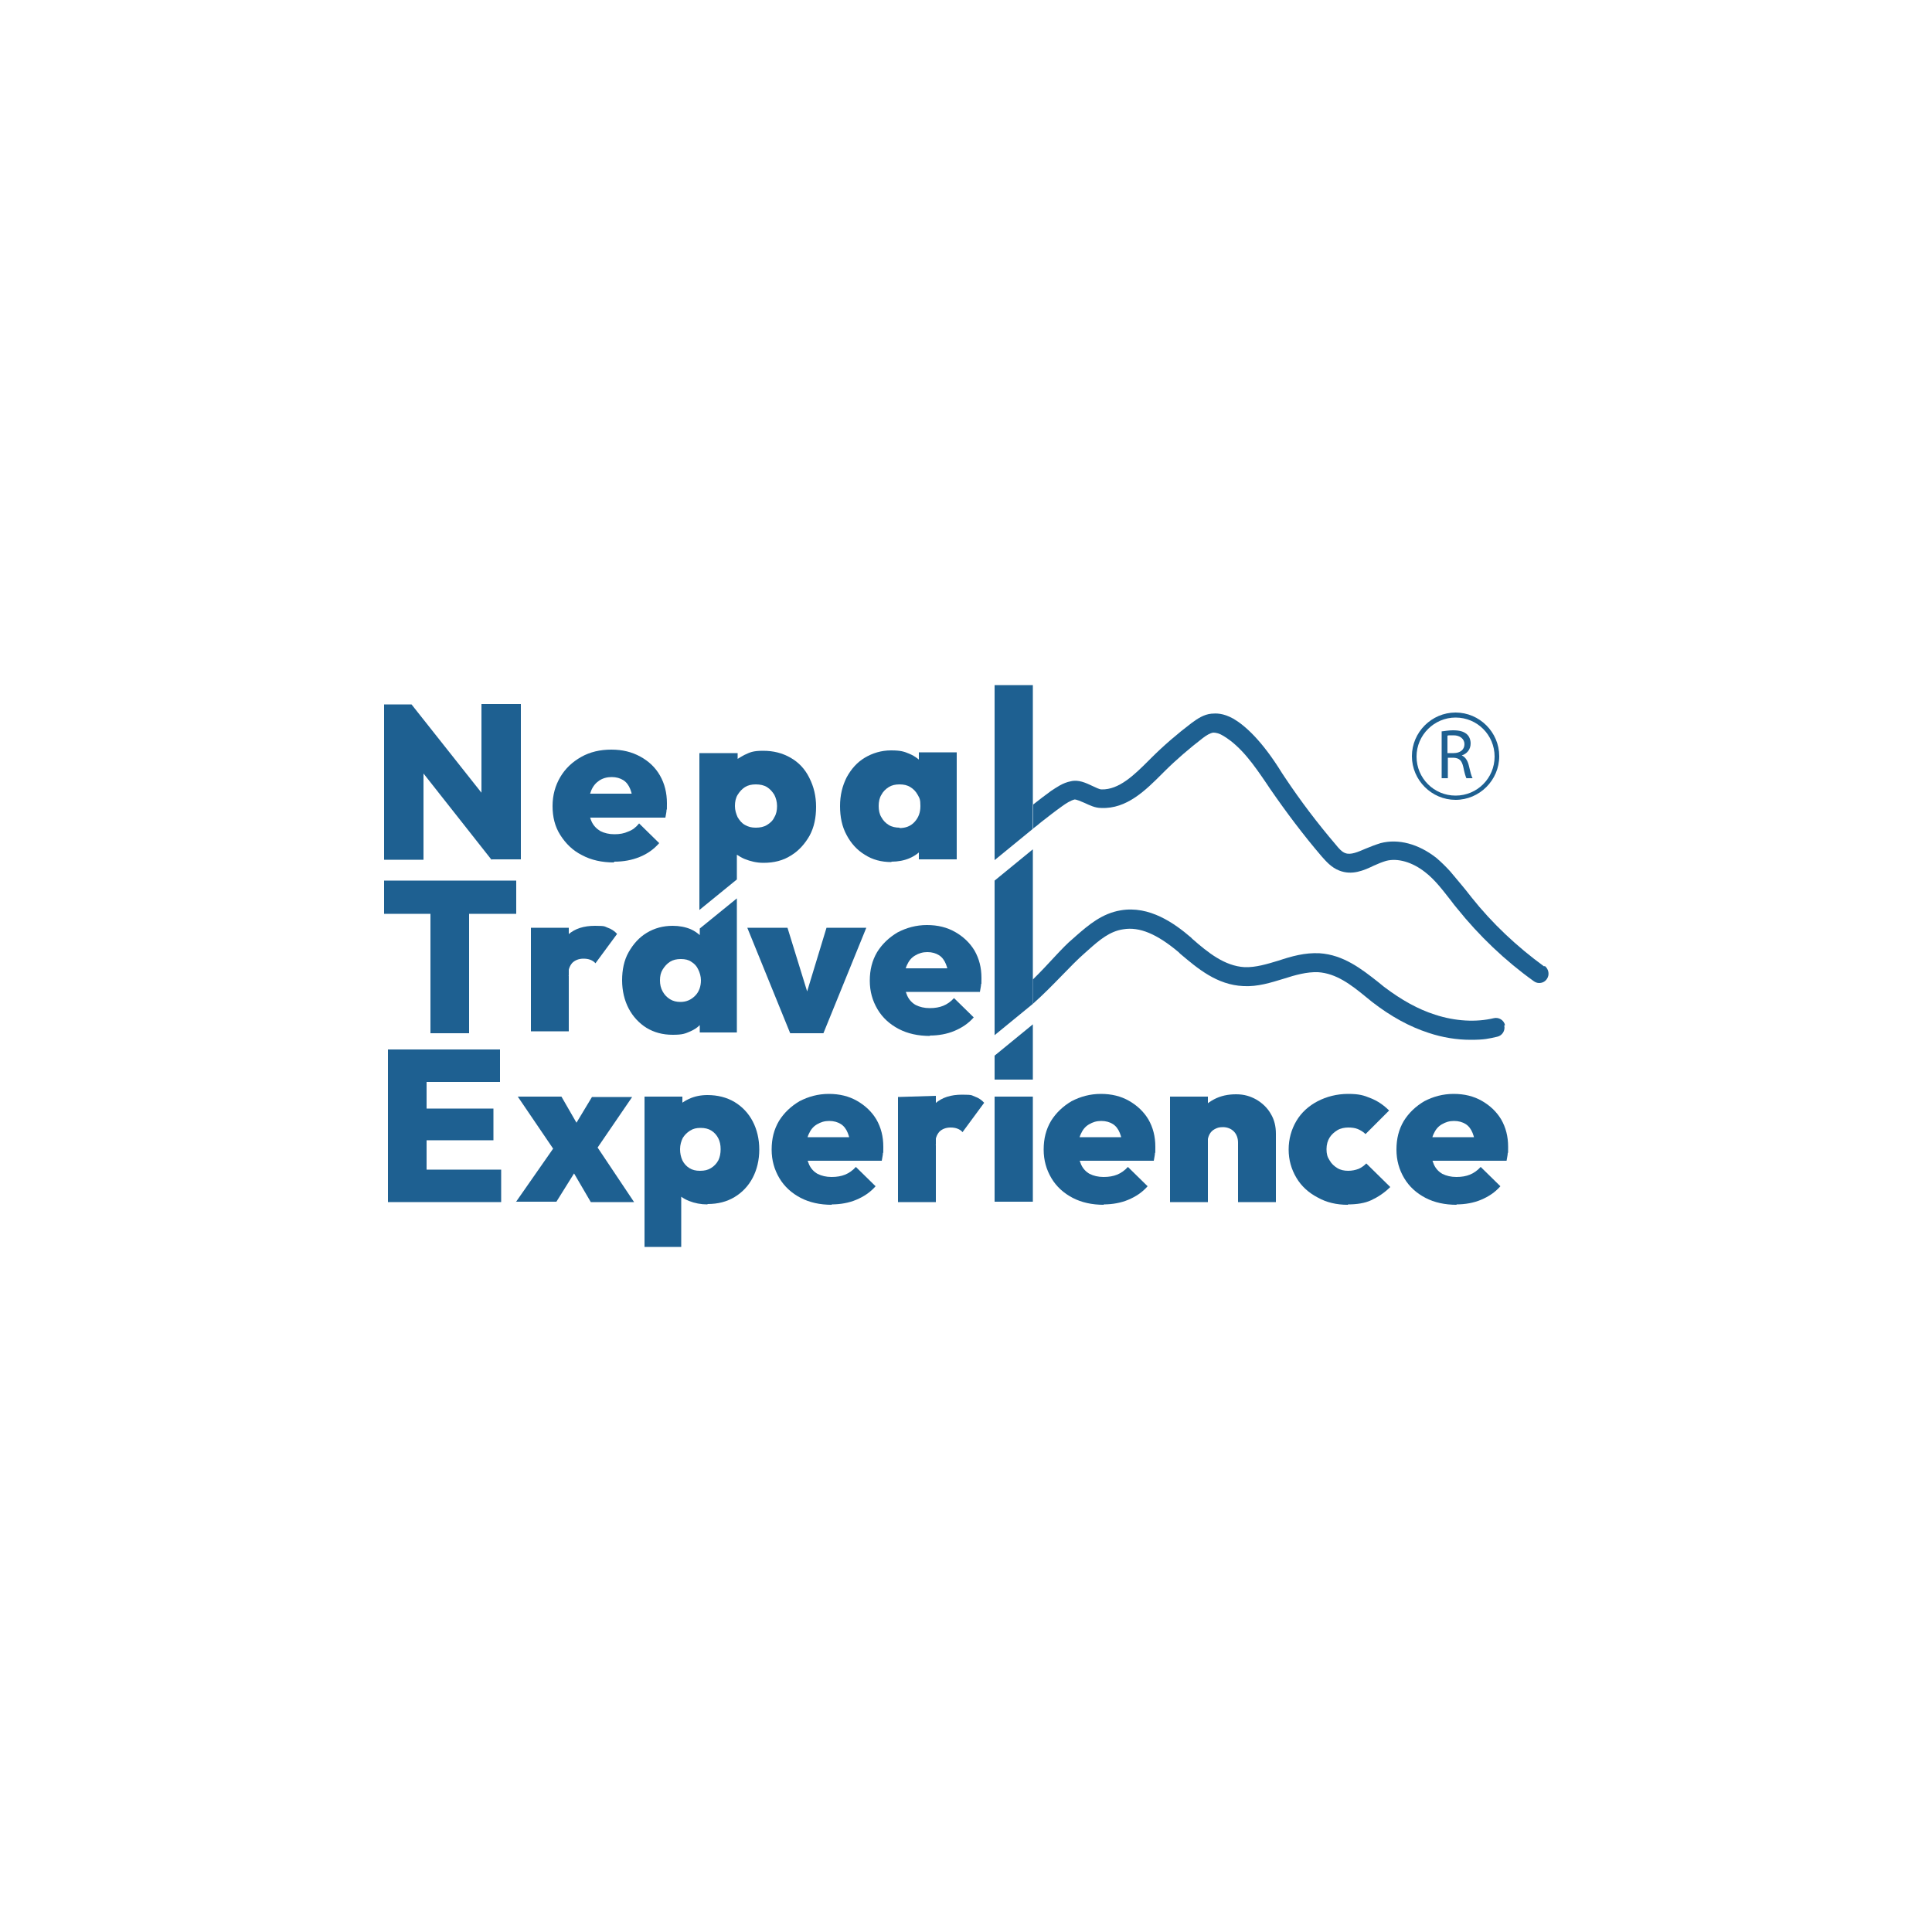
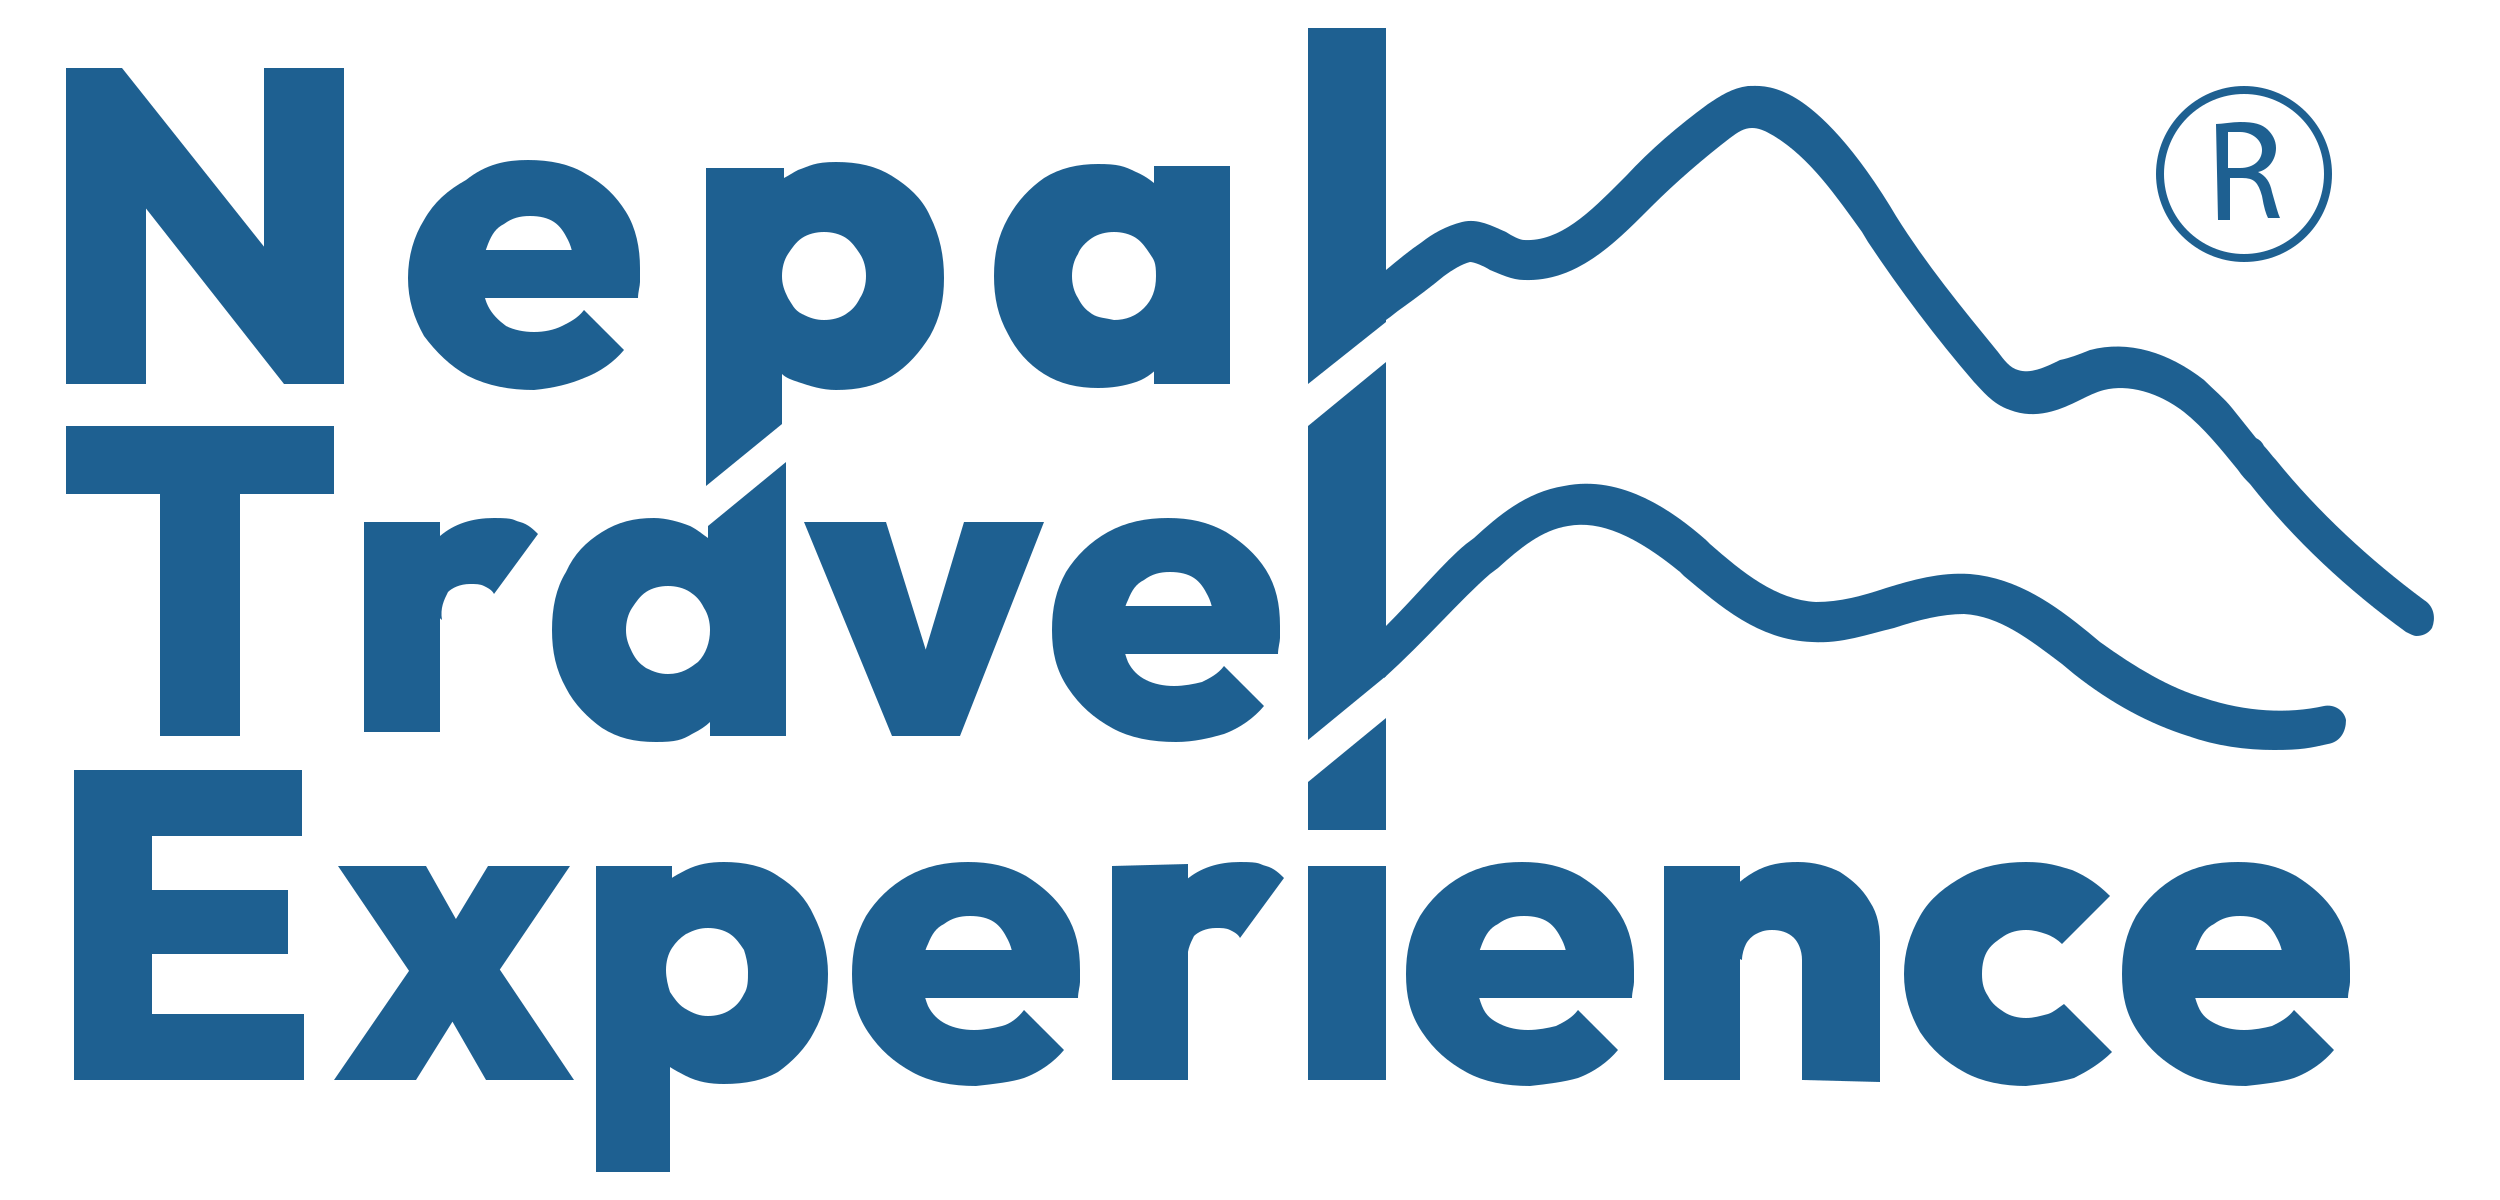
- <svg xmlns="http://www.w3.org/2000/svg" id="Layer_1" version="1.1" viewBox="0 0 500 500">
-   <defs>
-     <style>
-       .st0 {
-         fill: #1e6091;
-       }
-     </style>
-   </defs>
+ <svg xmlns="http://www.w3.org/2000/svg" version="1.1" id="Layer_1" x="0px" y="0px" width="125px" height="60px" viewBox="0 0 125 60" style="enable-background:new 0 0 125 60;" xml:space="preserve">
+   <style type="text/css">
+ 	.st0{fill:#1E6091;}
+ </style>
  <g>
    <g>
      <g>
        <g>
-           <path class="st0" d="M99.4,236.5v-8.6h34.2v8.6h-34.2ZM111.4,267.4v-39.2h10v39.2h-10Z" />
-           <path class="st0" d="M137.4,266.9v-26.8h9.8v26.8h-9.8ZM147.1,252.6l-4.3-3.7c1-3.1,2.5-5.4,4.2-7,1.8-1.6,4.1-2.3,7-2.3s2.4.2,3.3.5c.9.3,1.8.9,2.4,1.6l-5.6,7.6c-.3-.4-.8-.7-1.3-.9-.5-.2-1.1-.3-1.8-.3-1.2,0-2.2.4-2.9,1.1-.7.8-1.1,1.9-1.1,3.4Z" />
-           <path class="st0" d="M181.1,240.5v1.5c-.7-.6-1.4-1.1-2.3-1.5-1.4-.6-3-.9-4.7-.9-2.5,0-4.7.6-6.7,1.8-2,1.2-3.5,2.9-4.7,5s-1.7,4.6-1.7,7.3.6,5.2,1.7,7.3,2.7,3.8,4.6,5c2,1.2,4.2,1.8,6.8,1.8s3.2-.3,4.6-.9c.9-.4,1.7-.9,2.4-1.6v1.9h9.6v-34.7l-9.6,7.8ZM176.1,259.3c-1,0-1.9-.2-2.7-.7-.8-.5-1.4-1.1-1.9-2s-.7-1.8-.7-2.9.2-2,.7-2.8c.5-.8,1.1-1.5,1.9-2,.8-.5,1.7-.7,2.8-.7s2,.2,2.7.7c.8.5,1.4,1.1,1.8,2,.4.8.7,1.8.7,2.8,0,1.6-.5,3-1.5,4-1,1-2.2,1.6-3.8,1.6Z" />
-           <path class="st0" d="M204.5,267.4l-11.1-27.3h10.4l7.1,23h-4l7-23h10.3l-11.1,27.3h-8.6Z" />
-           <path class="st0" d="M240.7,268.1c-3.1,0-5.8-.6-8.1-1.8-2.3-1.2-4.2-2.9-5.5-5.1-1.3-2.2-2-4.6-2-7.4s.6-5.2,1.9-7.4c1.3-2.1,3.1-3.8,5.3-5.1,2.3-1.2,4.8-1.9,7.6-1.9s5.2.6,7.3,1.8,3.8,2.8,5,4.8c1.2,2.1,1.8,4.4,1.8,7.1s0,1.1-.1,1.6c0,.6-.2,1.2-.3,2h-24c0,.1,0-6.1,0-6.1h20.2c0-.1-4.3,2.6-4.3,2.6,0-1.5-.3-2.7-.7-3.7-.4-1-1-1.8-1.8-2.3s-1.8-.8-3-.8-2.2.3-3.2.9-1.6,1.4-2.1,2.5c-.5,1.1-.7,2.4-.7,3.9s.3,2.9.8,4c.5,1.1,1.3,1.9,2.2,2.4,1,.5,2.2.8,3.6.8s2.5-.2,3.5-.6c1-.4,2-1.1,2.8-2l5.1,5c-1.4,1.6-3.1,2.7-5,3.5-1.9.8-4.1,1.2-6.4,1.2Z" />
-           <path class="st0" d="M100.4,311.1v-39.5h10v39.5h-10ZM108.3,280v-8.4h21.1v8.4h-21.1ZM108.3,295.1v-8.2h19.4v8.2h-19.4ZM108.3,311.1v-8.4h21.4v8.4h-21.4Z" />
-           <path class="st0" d="M133.5,311.1l11.3-16.2,5.5,6-6.3,10.1h-10.5ZM152.9,311.1l-5.9-10.1-2.2-1.3-10.8-15.9h11.3l5.7,9.9,2.2,1.1,10.9,16.3h-11.2ZM152.8,299.7l-5.5-6,5.9-9.8h10.4l-10.8,15.8Z" />
-           <path class="st0" d="M166.8,322.7v-38.9h9.8v6.9l-1.6,6.6,1.3,6.6v18.8h-9.5ZM183.1,311.7c-1.7,0-3.3-.3-4.8-.9-1.5-.6-2.7-1.5-3.7-2.6-1-1.1-.5-2.4-.7-3.8l-1.1-13.3c.2-1.4.8-2.7,1.8-3.9,1-1.2,2.2-2.1,3.7-2.8s3.1-1,4.8-1c2.6,0,5,.6,7,1.8,2,1.2,3.6,2.9,4.7,5s1.7,4.6,1.7,7.3-.6,5.2-1.7,7.3-2.7,3.8-4.7,5c-2,1.2-4.3,1.8-7,1.8ZM181.2,303c1.1,0,2-.2,2.8-.7.8-.5,1.4-1.1,1.9-2,.4-.8.6-1.8.6-2.9s-.2-2-.6-2.8c-.4-.8-1-1.5-1.8-2-.8-.5-1.7-.7-2.8-.7s-1.9.2-2.7.7c-.8.5-1.4,1.1-1.9,1.9-.4.8-.7,1.8-.7,2.9s.2,2,.6,2.9c.4.8,1,1.5,1.8,2,.8.5,1.7.7,2.7.7Z" />
-           <path class="st0" d="M215.3,311.8c-3.1,0-5.8-.6-8.1-1.8-2.3-1.2-4.2-2.9-5.5-5.1-1.3-2.2-2-4.6-2-7.4s.6-5.2,1.9-7.4c1.3-2.1,3.1-3.8,5.3-5.1,2.3-1.2,4.8-1.9,7.6-1.9s5.2.6,7.3,1.8,3.8,2.8,5,4.8c1.2,2.1,1.8,4.4,1.8,7.1s0,1.1-.1,1.6c0,.6-.2,1.2-.3,2h-24c0,.1,0-6.1,0-6.1h20.2c0-.1-4.3,2.6-4.3,2.6,0-1.5-.3-2.7-.7-3.7-.4-1-1-1.8-1.8-2.3s-1.8-.8-3-.8-2.2.3-3.2.9-1.6,1.4-2.1,2.5c-.5,1.1-.7,2.4-.7,3.9s.3,2.9.8,4c.5,1.1,1.3,1.9,2.2,2.4,1,.5,2.2.8,3.6.8s2.5-.2,3.5-.6c1-.4,2-1.1,2.8-2l5.1,5c-1.4,1.6-3.1,2.7-5,3.5-1.9.8-4.1,1.2-6.4,1.2Z" />
-           <path class="st0" d="M232.4,311.1v-27.2l9.8-.3v27.5h-9.8ZM242.1,296.3l-4.3-3.7c1-3.1,2.5-5.4,4.2-7,1.8-1.6,4.1-2.3,7-2.3s2.4.2,3.3.5c.9.3,1.8.9,2.4,1.6l-5.6,7.6c-.3-.4-.8-.7-1.3-.9-.5-.2-1.1-.3-1.8-.3-1.2,0-2.2.4-2.9,1.1-.7.8-1.1,1.9-1.1,3.4Z" />
-           <path class="st0" d="M285.7,311.8c-3.1,0-5.8-.6-8.1-1.8-2.3-1.2-4.2-2.9-5.5-5.1-1.3-2.2-2-4.6-2-7.4s.6-5.2,1.9-7.4c1.3-2.1,3.1-3.8,5.3-5.1,2.3-1.2,4.8-1.9,7.6-1.9s5.2.6,7.3,1.8,3.8,2.8,5,4.8c1.2,2.1,1.8,4.4,1.8,7.1s0,1.1-.1,1.6c0,.6-.2,1.2-.3,2h-24c0,.1,0-6.1,0-6.1h20.2c0-.1-4.3,2.6-4.3,2.6,0-1.5-.3-2.7-.7-3.7-.4-1-1-1.8-1.8-2.3s-1.8-.8-3-.8-2.2.3-3.2.9-1.6,1.4-2.1,2.5c-.5,1.1-.7,2.4-.7,3.9s.3,2.9.8,4c.5,1.1,1.3,1.9,2.2,2.4,1,.5,2.2.8,3.6.8s2.5-.2,3.5-.6c1-.4,2-1.1,2.8-2l5.1,5c-1.4,1.6-3.1,2.7-5,3.5-1.9.8-4.1,1.2-6.4,1.2Z" />
-           <path class="st0" d="M302.8,311.1v-27.3h9.8v27.3h-9.8ZM320.4,311.1v-15.4c0-1.2-.4-2.2-1.1-2.9-.7-.7-1.7-1.1-2.8-1.1s-1.5.2-2.1.5c-.6.3-1.1.8-1.4,1.4s-.5,1.3-.5,2.1l-3.7-1.8c0-2.2.5-4.1,1.4-5.7.9-1.6,2.3-2.8,4-3.7,1.7-.9,3.6-1.3,5.7-1.3s3.7.5,5.3,1.4c1.5.9,2.8,2.1,3.7,3.7.9,1.5,1.3,3.2,1.3,5.1v17.7h-9.8Z" />
-           <path class="st0" d="M348.8,311.8c-2.9,0-5.5-.6-7.8-1.9-2.3-1.2-4.2-2.9-5.5-5.1-1.3-2.2-2-4.6-2-7.3s.7-5.2,2-7.4,3.2-3.9,5.5-5.1c2.3-1.2,5-1.9,7.9-1.9s4.1.4,5.8,1.1c1.8.7,3.4,1.8,4.8,3.2l-6.1,6.1c-.6-.6-1.3-1-2-1.3-.7-.3-1.6-.4-2.5-.4s-2,.2-2.8.7c-.8.5-1.5,1.1-2,1.9s-.8,1.8-.8,3,.2,2,.8,2.9c.5.9,1.2,1.5,2,2,.8.5,1.8.7,2.8.7s1.9-.2,2.7-.5c.7-.3,1.4-.8,2-1.4l6.2,6.1c-1.5,1.5-3.2,2.6-4.9,3.4s-3.8,1.1-6,1.1Z" />
-           <path class="st0" d="M377,311.8c-3.1,0-5.8-.6-8.1-1.8-2.3-1.2-4.2-2.9-5.5-5.1-1.3-2.2-2-4.6-2-7.4s.6-5.2,1.9-7.4c1.3-2.1,3.1-3.8,5.3-5.1,2.3-1.2,4.8-1.9,7.6-1.9s5.2.6,7.3,1.8,3.8,2.8,5,4.8c1.2,2.1,1.8,4.4,1.8,7.1s0,1.1-.1,1.6c0,.6-.2,1.2-.3,2h-24c0,.1,0-6.1,0-6.1h20.2c0-.1-4.3,2.6-4.3,2.6,0-1.5-.3-2.7-.7-3.7-.4-1-1-1.8-1.8-2.3s-1.8-.8-3-.8-2.2.3-3.2.9-1.6,1.4-2.1,2.5c-.5,1.1-.7,2.4-.7,3.9s.3,2.9.8,4c.5,1.1,1.3,1.9,2.2,2.4,1,.5,2.2.8,3.6.8s2.5-.2,3.5-.6c1-.4,2-1.1,2.8-2l5.1,5c-1.4,1.6-3.1,2.7-5,3.5-1.9.8-4.1,1.2-6.4,1.2Z" />
+           <path class="st0" d="M3.3,24.7v-3.4h13.4v3.4C16.8,24.7,3.3,24.7,3.3,24.7z M8,36.8V21.4H12v15.4H8z" />
+           <path class="st0" d="M18.2,36.6V26.1h3.8v10.5H18.2z M22.1,31l-1.7-1.5c0.4-1.2,1-2.1,1.6-2.7c0.7-0.6,1.6-0.9,2.7-0.9      c1.1,0,0.9,0.1,1.3,0.2c0.4,0.1,0.7,0.4,0.9,0.6l-2.2,3c-0.1-0.2-0.3-0.3-0.5-0.4c-0.2-0.1-0.4-0.1-0.7-0.1      c-0.5,0-0.9,0.2-1.1,0.4C22.2,30,22,30.4,22.1,31L22.1,31z" />
+           <path class="st0" d="M35.4,26.3v0.6c-0.3-0.2-0.5-0.4-0.9-0.6c-0.5-0.2-1.2-0.4-1.8-0.4c-1,0-1.8,0.2-2.6,0.7      c-0.8,0.5-1.4,1.1-1.8,2c-0.5,0.8-0.7,1.8-0.7,2.9c0,1.1,0.2,2,0.7,2.9c0.4,0.8,1.1,1.5,1.8,2c0.8,0.5,1.6,0.7,2.7,0.7      c1,0,1.3-0.1,1.8-0.4c0.4-0.2,0.7-0.4,0.9-0.6v0.7h3.8V23.1L35.4,26.3L35.4,26.3z M33.4,33.7c-0.4,0-0.7-0.1-1.1-0.3      c-0.3-0.2-0.5-0.4-0.7-0.8c-0.2-0.4-0.3-0.7-0.3-1.1s0.1-0.8,0.3-1.1c0.2-0.3,0.4-0.6,0.7-0.8c0.3-0.2,0.7-0.3,1.1-0.3      s0.8,0.1,1.1,0.3c0.3,0.2,0.5,0.4,0.7,0.8c0.2,0.3,0.3,0.7,0.3,1.1c0,0.6-0.2,1.2-0.6,1.6C34.5,33.4,34.1,33.7,33.4,33.7z" />
+           <path class="st0" d="M44.6,36.8l-4.4-10.7h4.1l2.8,9h-1.6l2.7-9h4L48,36.8L44.6,36.8L44.6,36.8z" />
+           <path class="st0" d="M58.8,37.1c-1.2,0-2.3-0.2-3.2-0.7c-0.9-0.5-1.6-1.1-2.2-2s-0.8-1.8-0.8-2.9c0-1.1,0.2-2,0.7-2.9      c0.5-0.8,1.2-1.5,2.1-2c0.9-0.5,1.9-0.7,3-0.7s2,0.2,2.9,0.7c0.8,0.5,1.5,1.1,2,1.9c0.5,0.8,0.7,1.7,0.7,2.8c0,1.1,0,0.4,0,0.6      c0,0.2-0.1,0.5-0.1,0.8h-9.4c0,0,0-2.4,0-2.4h7.9c0,0-1.7,1-1.7,1c0-0.6-0.1-1.1-0.3-1.5c-0.2-0.4-0.4-0.7-0.7-0.9      c-0.3-0.2-0.7-0.3-1.2-0.3c-0.5,0-0.9,0.1-1.3,0.4c-0.4,0.2-0.6,0.5-0.8,1c-0.2,0.4-0.3,0.9-0.3,1.5s0.1,1.1,0.3,1.6      c0.2,0.4,0.5,0.7,0.9,0.9c0.4,0.2,0.9,0.3,1.4,0.3s1-0.1,1.4-0.2c0.4-0.2,0.8-0.4,1.1-0.8l2,2c-0.5,0.6-1.2,1.1-2,1.4      C60.5,36.9,59.7,37.1,58.8,37.1L58.8,37.1z" />
+           <path class="st0" d="M3.7,54V38.5h3.9V54H3.7z M6.8,41.8v-3.3h8.3v3.3C15.1,41.8,6.8,41.8,6.8,41.8z M6.8,47.7v-3.2h7.6v3.2H6.8      z M6.8,54v-3.3h8.4V54C15.2,54,6.8,54,6.8,54z" />
+           <path class="st0" d="M16.7,54l4.4-6.4l2.2,2.4l-2.5,4L16.7,54L16.7,54z M24.3,54L22,50l-0.9-0.5l-4.2-6.2h4.4l2.2,3.9l0.9,0.4      l4.3,6.4H24.3z M24.3,49.5l-2.2-2.4l2.3-3.8h4.1L24.3,49.5L24.3,49.5z" />
+           <path class="st0" d="M29.8,58.6V43.3h3.8V46L33,48.6l0.5,2.6v7.4H29.8z M36.2,54.2c-0.7,0-1.3-0.1-1.9-0.4s-1.1-0.6-1.5-1      s-0.2-0.9-0.3-1.5l-0.4-5.2c0.1-0.5,0.3-1.1,0.7-1.5c0.4-0.5,0.9-0.8,1.5-1.1s1.2-0.4,1.9-0.4c1,0,2,0.2,2.7,0.7      c0.8,0.5,1.4,1.1,1.8,2c0.4,0.8,0.7,1.8,0.7,2.9c0,1.1-0.2,2-0.7,2.9c-0.4,0.8-1.1,1.5-1.8,2C38.2,54,37.3,54.2,36.2,54.2      L36.2,54.2z M35.4,50.8c0.4,0,0.8-0.1,1.1-0.3c0.3-0.2,0.5-0.4,0.7-0.8c0.2-0.3,0.2-0.7,0.2-1.1s-0.1-0.8-0.2-1.1      c-0.2-0.3-0.4-0.6-0.7-0.8c-0.3-0.2-0.7-0.3-1.1-0.3s-0.7,0.1-1.1,0.3c-0.3,0.2-0.5,0.4-0.7,0.7c-0.2,0.3-0.3,0.7-0.3,1.1      s0.1,0.8,0.2,1.1c0.2,0.3,0.4,0.6,0.7,0.8C34.7,50.7,35,50.8,35.4,50.8L35.4,50.8z" />
+           <path class="st0" d="M48.8,54.3c-1.2,0-2.3-0.2-3.2-0.7c-0.9-0.5-1.6-1.1-2.2-2s-0.8-1.8-0.8-2.9c0-1.1,0.2-2,0.7-2.9      c0.5-0.8,1.2-1.5,2.1-2c0.9-0.5,1.9-0.7,3-0.7s2,0.2,2.9,0.7c0.8,0.5,1.5,1.1,2,1.9c0.5,0.8,0.7,1.7,0.7,2.8c0,1.1,0,0.4,0,0.6      c0,0.2-0.1,0.5-0.1,0.8h-9.4c0,0,0-2.4,0-2.4h7.9c0,0-1.7,1-1.7,1c0-0.6-0.1-1.1-0.3-1.5c-0.2-0.4-0.4-0.7-0.7-0.9      c-0.3-0.2-0.7-0.3-1.2-0.3s-0.9,0.1-1.3,0.4c-0.4,0.2-0.6,0.5-0.8,1c-0.2,0.4-0.3,0.9-0.3,1.5s0.1,1.1,0.3,1.6      c0.2,0.4,0.5,0.7,0.9,0.9c0.4,0.2,0.9,0.3,1.4,0.3c0.5,0,1-0.1,1.4-0.2s0.8-0.4,1.1-0.8l2,2c-0.5,0.6-1.2,1.1-2,1.4      C50.6,54.1,49.7,54.2,48.8,54.3L48.8,54.3z" />
+           <path class="st0" d="M55.6,54V43.3l3.8-0.1V54H55.6z M59.4,48.2l-1.7-1.5c0.4-1.2,1-2.1,1.6-2.7c0.7-0.6,1.6-0.9,2.7-0.9      s0.9,0.1,1.3,0.2c0.4,0.1,0.7,0.4,0.9,0.6l-2.2,3c-0.1-0.2-0.3-0.3-0.5-0.4c-0.2-0.1-0.4-0.1-0.7-0.1c-0.5,0-0.9,0.2-1.1,0.4      C59.5,47.2,59.3,47.6,59.4,48.2L59.4,48.2z" />
+           <path class="st0" d="M76.5,54.3c-1.2,0-2.3-0.2-3.2-0.7c-0.9-0.5-1.6-1.1-2.2-2s-0.8-1.8-0.8-2.9c0-1.1,0.2-2,0.7-2.9      c0.5-0.8,1.2-1.5,2.1-2c0.9-0.5,1.9-0.7,3-0.7s2,0.2,2.9,0.7c0.8,0.5,1.5,1.1,2,1.9c0.5,0.8,0.7,1.7,0.7,2.8c0,1.1,0,0.4,0,0.6      c0,0.2-0.1,0.5-0.1,0.8h-9.4c0,0,0-2.4,0-2.4h7.9c0,0-1.7,1-1.7,1c0-0.6-0.1-1.1-0.3-1.5c-0.2-0.4-0.4-0.7-0.7-0.9      c-0.3-0.2-0.7-0.3-1.2-0.3c-0.5,0-0.9,0.1-1.3,0.4c-0.4,0.2-0.6,0.5-0.8,1s-0.3,0.9-0.3,1.5s0.1,1.1,0.3,1.6s0.5,0.7,0.9,0.9      c0.4,0.2,0.9,0.3,1.4,0.3c0.5,0,1-0.1,1.4-0.2c0.4-0.2,0.8-0.4,1.1-0.8l2,2c-0.5,0.6-1.2,1.1-2,1.4      C78.2,54.1,77.4,54.2,76.5,54.3L76.5,54.3z" />
+           <path class="st0" d="M83.2,54V43.3h3.8V54H83.2z M90.1,54v-6c0-0.5-0.2-0.9-0.4-1.1c-0.3-0.3-0.7-0.4-1.1-0.4s-0.6,0.1-0.8,0.2      c-0.2,0.1-0.4,0.3-0.5,0.5c-0.1,0.2-0.2,0.5-0.2,0.8l-1.5-0.7c0-0.9,0.2-1.6,0.5-2.2c0.4-0.6,0.9-1.1,1.6-1.5      c0.7-0.4,1.4-0.5,2.2-0.5s1.5,0.2,2.1,0.5c0.6,0.4,1.1,0.8,1.5,1.5c0.4,0.6,0.5,1.3,0.5,2v7L90.1,54L90.1,54z" />
+           <path class="st0" d="M101.3,54.3c-1.1,0-2.2-0.2-3.1-0.7c-0.9-0.5-1.6-1.1-2.2-2c-0.5-0.9-0.8-1.8-0.8-2.9c0-1.1,0.3-2,0.8-2.9      c0.5-0.9,1.3-1.5,2.2-2c0.9-0.5,2-0.7,3.1-0.7s1.6,0.2,2.3,0.4c0.7,0.3,1.3,0.7,1.9,1.3l-2.4,2.4c-0.2-0.2-0.5-0.4-0.8-0.5      c-0.3-0.1-0.6-0.2-1-0.2s-0.8,0.1-1.1,0.3c-0.3,0.2-0.6,0.4-0.8,0.7s-0.3,0.7-0.3,1.2s0.1,0.8,0.3,1.1c0.2,0.4,0.5,0.6,0.8,0.8      s0.7,0.3,1.1,0.3c0.4,0,0.7-0.1,1.1-0.2c0.3-0.1,0.5-0.3,0.8-0.5l2.4,2.4c-0.6,0.6-1.3,1-1.9,1.3      C103,54.1,102.2,54.2,101.3,54.3L101.3,54.3z" />
+           <path class="st0" d="M112.3,54.3c-1.2,0-2.3-0.2-3.2-0.7c-0.9-0.5-1.6-1.1-2.2-2s-0.8-1.8-0.8-2.9c0-1.1,0.2-2,0.7-2.9      c0.5-0.8,1.2-1.5,2.1-2c0.9-0.5,1.9-0.7,3-0.7c1.1,0,2,0.2,2.9,0.7c0.8,0.5,1.5,1.1,2,1.9c0.5,0.8,0.7,1.7,0.7,2.8      c0,1.1,0,0.4,0,0.6c0,0.2-0.1,0.5-0.1,0.8H108c0,0,0-2.4,0-2.4h7.9c0,0-1.7,1-1.7,1c0-0.6-0.1-1.1-0.3-1.5      c-0.2-0.4-0.4-0.7-0.7-0.9c-0.3-0.2-0.7-0.3-1.2-0.3c-0.5,0-0.9,0.1-1.3,0.4c-0.4,0.2-0.6,0.5-0.8,1c-0.2,0.4-0.3,0.9-0.3,1.5      s0.1,1.1,0.3,1.6s0.5,0.7,0.9,0.9c0.4,0.2,0.9,0.3,1.4,0.3c0.5,0,1-0.1,1.4-0.2c0.4-0.2,0.8-0.4,1.1-0.8l2,2      c-0.5,0.6-1.2,1.1-2,1.4C114.1,54.1,113.2,54.2,112.3,54.3L112.3,54.3z" />
        </g>
-         <path class="st0" d="M389.5,265.3c-.3-1.3-1.6-2.1-2.9-1.8-4.6,1.1-10,.8-15.2-.9-4.4-1.4-8.7-3.8-13.2-7.2l-1.6-1.3c-4.2-3.3-8.9-7-15.1-7.4-3.8-.2-7.3.8-10.6,1.9-3,.9-5.9,1.8-8.8,1.7-5.2-.3-9.5-3.8-13.5-7.3l-.4-.4c-4.2-3.6-10.7-8.3-18.2-7-4.8.8-8.3,3.8-11.4,6.5l-.9.8c-2.9,2.4-6.1,6.4-10.4,10.6v6.3c5.4-4.8,9.7-9.9,13.5-13.2l.9-.8c2.8-2.5,5.5-4.8,9-5.3,4.2-.7,8.7,1.2,14.3,5.9l.4.4c4.5,3.8,9.5,8.1,16.4,8.4,3.7.2,7.1-.9,10.4-1.9,3.1-1,6-1.8,8.9-1.7,4.7.3,8.5,3.2,12.4,6.4l1.6,1.3c4.9,3.8,9.7,6.4,14.6,8,3.6,1.2,7.3,1.8,10.9,1.8s4.7-.3,6.9-.8c1.3-.3,2.1-1.6,1.8-2.9Z" />
-         <path class="st0" d="M399.6,250.1c-7-5.1-13.4-11.1-18.8-17.9-.5-.6-1-1.3-1.5-1.9-.3-.4-.6-.7-.9-1.1l-3.1-3.7c-1.1-1.2-2.3-2.4-3.6-3.5-4.6-3.6-9.8-5-14.4-3.8-1.3.4-2.6.9-3.8,1.4-2.1.9-3.9,1.7-5.3,1.2-.9-.3-1.7-1.2-2.5-2.2-4.7-5.5-9.1-11.3-13.1-17.3l-.8-1.2c-5.3-8.6-9.7-12.4-12.6-14.1-2.7-1.5-4.5-1.4-5.7-1.3-2,.2-3.6,1.3-5.1,2.4-3.7,2.8-7.3,5.9-10.5,9.1l-.6.6c-3.8,3.8-7.7,7.6-12.2,7.5-.6,0-1.5-.5-2.4-.9-1.7-.8-3.6-1.7-5.6-1.2-2.1.4-3.7,1.6-5.1,2.5-1.5,1.1-3.1,2.3-4.6,3.5v6.2c.7-.5,1.4-1.1,2-1.6,1.8-1.4,3.7-2.9,5.4-4.1,1.1-.8,2.2-1.5,3.3-1.8.5,0,1.7.5,2.6.9,1.3.6,2.7,1.3,4.3,1.3,6.6.3,11.5-4.6,15.8-8.9l.5-.5c3.1-3.1,6.5-6,10-8.7.9-.7,1.9-1.3,2.7-1.4.7,0,1.6.2,2.7.9,4.6,2.8,7.9,7.6,11.1,12.3l.8,1.2c4.2,6.1,8.7,12.1,13.5,17.7,1,1.1,2.4,2.8,4.5,3.6,3.3,1.3,6.3,0,9-1.3,1.1-.5,2.1-.9,3.1-1.2,3-.8,6.8.3,10.1,2.9,2.6,2,4.6,4.7,6.8,7.5.5.7,1,1.3,1.5,1.9,5.7,7.1,12.4,13.5,19.8,18.8.4.3.9.5,1.4.5.8,0,1.5-.3,2-1,.8-1.1.5-2.6-.5-3.4Z" />
+         <path class="st0" d="M117.3,36c-0.1-0.5-0.6-0.8-1.1-0.7c-1.8,0.4-3.9,0.3-6-0.4c-1.7-0.5-3.4-1.5-5.2-2.8l-0.6-0.5     c-1.6-1.3-3.5-2.7-5.9-2.9c-1.5-0.1-2.9,0.3-4.2,0.7c-1.2,0.4-2.3,0.7-3.5,0.7c-2-0.1-3.7-1.5-5.3-2.9l-0.2-0.2     c-1.6-1.4-4.2-3.3-7.1-2.7c-1.9,0.3-3.3,1.5-4.5,2.6l-0.4,0.3c-1.1,0.9-2.4,2.5-4.1,4.2v2.5c2.1-1.9,3.8-3.9,5.3-5.2l0.4-0.3     c1.1-1,2.2-1.9,3.5-2.1c1.6-0.3,3.4,0.5,5.6,2.3l0.2,0.2c1.8,1.5,3.7,3.2,6.4,3.3c1.5,0.1,2.8-0.4,4.1-0.7     c1.2-0.4,2.4-0.7,3.5-0.7c1.8,0.1,3.3,1.3,4.9,2.5l0.6,0.5c1.9,1.5,3.8,2.5,5.7,3.1c1.4,0.5,2.9,0.7,4.3,0.7     c1.4,0,1.8-0.1,2.7-0.3C117,37.1,117.3,36.6,117.3,36L117.3,36z" />
+         <path class="st0" d="M121.2,30c-2.7-2-5.3-4.4-7.4-7c-0.2-0.2-0.4-0.5-0.6-0.7c-0.1-0.2-0.2-0.3-0.4-0.4l-1.2-1.5     c-0.4-0.5-0.9-0.9-1.4-1.4c-1.8-1.4-3.8-2-5.7-1.5c-0.5,0.2-1,0.4-1.5,0.5c-0.8,0.4-1.5,0.7-2.1,0.5c-0.4-0.1-0.7-0.5-1-0.9     c-1.8-2.2-3.6-4.4-5.1-6.8l-0.3-0.5c-2.1-3.4-3.8-4.9-4.9-5.5c-1.1-0.6-1.8-0.5-2.2-0.5c-0.8,0.1-1.4,0.5-2,0.9     c-1.5,1.1-2.9,2.3-4.1,3.6L81,9.1c-1.5,1.5-3,3-4.8,2.9c-0.2,0-0.6-0.2-0.9-0.4c-0.7-0.3-1.4-0.7-2.2-0.5c-0.8,0.2-1.5,0.6-2,1     c-0.6,0.4-1.2,0.9-1.8,1.4V16c0.3-0.2,0.5-0.4,0.8-0.6c0.7-0.5,1.5-1.1,2.1-1.6c0.4-0.3,0.9-0.6,1.3-0.7c0.2,0,0.7,0.2,1,0.4     c0.5,0.2,1.1,0.5,1.7,0.5c2.6,0.1,4.5-1.8,6.2-3.5l0.2-0.2c1.2-1.2,2.6-2.4,3.9-3.4c0.4-0.3,0.7-0.5,1.1-0.5     c0.3,0,0.6,0.1,1.1,0.4c1.8,1.1,3.1,3,4.4,4.8l0.3,0.5c1.6,2.4,3.4,4.8,5.3,7c0.4,0.4,0.9,1.1,1.8,1.4c1.3,0.5,2.5,0,3.5-0.5     c0.4-0.2,0.8-0.4,1.2-0.5c1.2-0.3,2.7,0.1,4,1.1c1,0.8,1.8,1.8,2.7,2.9c0.2,0.3,0.4,0.5,0.6,0.7c2.2,2.8,4.9,5.3,7.8,7.4     c0.2,0.1,0.4,0.2,0.5,0.2c0.3,0,0.6-0.1,0.8-0.4C121.8,30.9,121.7,30.3,121.2,30L121.2,30z" />
      </g>
      <g>
-         <path class="st0" d="M99.4,222.5v-40.2h7.1l3.1,8.3v31.9h-10.2ZM127.2,222.5l-23.5-29.8,2.8-10.4,23.6,29.8-2.9,10.4ZM127.2,222.5l-2.6-8.5v-31.8h10.2v40.2h-7.5Z" />
-         <path class="st0" d="M158.9,223.2c-3.1,0-5.9-.6-8.3-1.9-2.4-1.2-4.2-3-5.6-5.2s-2-4.7-2-7.5.7-5.3,2-7.5c1.3-2.2,3.1-3.9,5.4-5.2,2.3-1.3,4.9-1.9,7.8-1.9s5.3.6,7.5,1.8c2.2,1.2,3.9,2.8,5.1,4.9,1.2,2.1,1.8,4.5,1.8,7.2s0,1.1-.1,1.7c0,.6-.2,1.3-.3,2h-24.5c0,.1,0-6.2,0-6.2h20.5c0-.1-4.4,2.6-4.4,2.6,0-1.5-.3-2.8-.7-3.8-.4-1-1-1.8-1.8-2.3s-1.8-.8-3-.8-2.3.3-3.2.9c-.9.6-1.6,1.4-2.1,2.6s-.7,2.4-.7,3.9.3,3,.8,4.1c.5,1.1,1.3,1.9,2.3,2.5,1,.5,2.2.8,3.6.8s2.5-.2,3.6-.7c1.1-.4,2-1.1,2.8-2.1l5.2,5.1c-1.4,1.6-3.1,2.8-5.1,3.6s-4.1,1.2-6.6,1.2Z" />
-         <path class="st0" d="M230.7,223.1c-2.6,0-4.9-.6-6.9-1.9-2-1.2-3.6-3-4.7-5.1-1.2-2.2-1.7-4.7-1.7-7.5s.6-5.2,1.7-7.4c1.2-2.2,2.7-3.9,4.7-5.1,2-1.2,4.3-1.9,6.8-1.9s3.4.3,4.8.9c1.4.6,2.6,1.5,3.5,2.6.9,1.1,1.5,2.4,1.7,3.9v14c-.2,1.5-.8,2.8-1.7,3.9-.9,1.1-2.1,2-3.5,2.6-1.4.6-3,.9-4.7.9ZM232.8,214.3c1.6,0,2.9-.5,3.9-1.6,1-1.1,1.5-2.4,1.5-4.1s-.2-2-.7-2.9c-.5-.9-1.1-1.5-1.9-2-.8-.5-1.7-.7-2.8-.7s-2,.2-2.8.7c-.8.5-1.5,1.2-1.9,2-.5.8-.7,1.8-.7,2.9s.2,2.1.7,2.9c.5.9,1.1,1.5,1.9,2,.8.5,1.8.7,2.8.7ZM237.8,222.5v-7.5l1.4-6.7-1.4-6.8v-6.8h9.8v27.7h-9.8Z" />
+         <path class="st0" d="M3.3,19.2V3.4h2.8l1.2,3.3v12.5H3.3z M14.2,19.2L5,7.5l1.1-4.1l9.3,11.7C15.4,15.1,14.2,19.2,14.2,19.2z      M14.2,19.2l-1-3.3V3.4h4v15.8L14.2,19.2L14.2,19.2z" />
+         <path class="st0" d="M26.7,19.5c-1.2,0-2.3-0.2-3.3-0.7c-0.9-0.5-1.6-1.2-2.2-2c-0.5-0.9-0.8-1.8-0.8-2.9s0.3-2.1,0.8-2.9     c0.5-0.9,1.2-1.5,2.1-2C24.3,8.2,25.3,8,26.4,8c1.1,0,2.1,0.2,2.9,0.7c0.9,0.5,1.5,1.1,2,1.9c0.5,0.8,0.7,1.8,0.7,2.8     s0,0.4,0,0.7c0,0.2-0.1,0.5-0.1,0.8h-9.6c0,0,0-2.4,0-2.4h8.1c0,0-1.7,1-1.7,1c0-0.6-0.1-1.1-0.3-1.5c-0.2-0.4-0.4-0.7-0.7-0.9     c-0.3-0.2-0.7-0.3-1.2-0.3c-0.5,0-0.9,0.1-1.3,0.4c-0.4,0.2-0.6,0.5-0.8,1c-0.2,0.5-0.3,0.9-0.3,1.5s0.1,1.2,0.3,1.6     c0.2,0.4,0.5,0.7,0.9,1c0.4,0.2,0.9,0.3,1.4,0.3c0.5,0,1-0.1,1.4-0.3c0.4-0.2,0.8-0.4,1.1-0.8l2,2c-0.5,0.6-1.2,1.1-2,1.4     C28.5,19.2,27.7,19.4,26.7,19.5L26.7,19.5z" />
+         <path class="st0" d="M54.9,19.4c-1,0-1.9-0.2-2.7-0.7c-0.8-0.5-1.4-1.2-1.8-2c-0.5-0.9-0.7-1.8-0.7-2.9s0.2-2,0.7-2.9     c0.5-0.9,1.1-1.5,1.8-2c0.8-0.5,1.7-0.7,2.7-0.7c1,0,1.3,0.1,1.9,0.4c0.5,0.2,1,0.6,1.4,1c0.4,0.4,0.6,0.9,0.7,1.5v5.5     c-0.1,0.6-0.3,1.1-0.7,1.5c-0.4,0.4-0.8,0.8-1.4,1C56.2,19.3,55.6,19.4,54.9,19.4L54.9,19.4z M55.7,16c0.6,0,1.1-0.2,1.5-0.6     c0.4-0.4,0.6-0.9,0.6-1.6c0-0.7-0.1-0.8-0.3-1.1s-0.4-0.6-0.7-0.8c-0.3-0.2-0.7-0.3-1.1-0.3s-0.8,0.1-1.1,0.3     c-0.3,0.2-0.6,0.5-0.7,0.8c-0.2,0.3-0.3,0.7-0.3,1.1s0.1,0.8,0.3,1.1c0.2,0.4,0.4,0.6,0.7,0.8C54.9,15.9,55.3,15.9,55.7,16     L55.7,16z M57.7,19.2v-2.9l0.5-2.6L57.7,11V8.3h3.8v10.9L57.7,19.2L57.7,19.2z" />
      </g>
    </g>
    <g>
-       <path class="st0" d="M376.7,207c-6.2,0-11.3-5.1-11.3-11.3s5.1-11.3,11.3-11.3,11.3,5.1,11.3,11.3-5.1,11.3-11.3,11.3ZM376.7,185.7c-5.5,0-10.1,4.5-10.1,10.1s4.5,10.1,10.1,10.1,10.1-4.5,10.1-10.1-4.5-10.1-10.1-10.1Z" />
-       <path class="st0" d="M373,189.3c.8-.1,2-.3,3-.3,1.7,0,2.8.3,3.6,1,.6.5,1,1.4,1,2.4,0,1.6-1,2.7-2.3,3.1h0c.9.4,1.5,1.3,1.8,2.5.4,1.7.7,2.9,1,3.4h-1.6c-.2-.4-.5-1.4-.8-2.9-.4-1.7-1-2.3-2.5-2.4h-1.5v5.3h-1.6v-12.1ZM374.6,194.9h1.6c1.7,0,2.8-.9,2.8-2.3s-1.2-2.3-2.8-2.3-1.3,0-1.6.1v4.5Z" />
+       <path class="st0" d="M112.2,13.1c-2.4,0-4.4-2-4.4-4.4s2-4.4,4.4-4.4s4.4,2,4.4,4.4S114.7,13.1,112.2,13.1z M112.2,4.7    c-2.2,0-4,1.8-4,4s1.8,4,4,4s4-1.8,4-4S114.4,4.7,112.2,4.7z" />
+       <path class="st0" d="M110.8,6.2c0.3,0,0.8-0.1,1.2-0.1c0.7,0,1.1,0.1,1.4,0.4c0.2,0.2,0.4,0.5,0.4,0.9c0,0.6-0.4,1.1-0.9,1.2l0,0    c0.4,0.2,0.6,0.5,0.7,1c0.2,0.7,0.3,1.1,0.4,1.3h-0.6c-0.1-0.2-0.2-0.5-0.3-1.1c-0.2-0.7-0.4-0.9-1-0.9h-0.6v2.1h-0.6L110.8,6.2    L110.8,6.2z M111.4,8.4h0.6c0.7,0,1.1-0.4,1.1-0.9s-0.5-0.9-1.1-0.9s-0.5,0-0.6,0V8.4z" />
    </g>
-     <polygon class="st0" points="267.3 219.8 257.4 227.9 257.4 267.9 267.3 259.8 267.3 219.8" />
-     <polygon class="st0" points="267.3 214.5 267.3 177.3 257.4 177.3 257.4 222.6 267.3 214.5" />
-     <polygon class="st0" points="267.3 279.4 267.3 265.1 257.4 273.2 257.4 279.4 267.3 279.4" />
-     <rect class="st0" x="257.4" y="283.8" width="9.9" height="27.2" />
+     <polygon class="st0" points="69.3,18.1 65.4,21.3 65.4,37 69.3,33.8  " />
+     <polygon class="st0" points="69.3,16.1 69.3,1.4 65.4,1.4 65.4,19.2  " />
+     <polygon class="st0" points="69.3,41.5 69.3,35.9 65.4,39.1 65.4,41.5  " />
+     <rect x="65.4" y="43.3" class="st0" width="3.9" height="10.7" />
  </g>
-   <path class="st0" d="M209.4,201.2c-1.1-2.2-2.7-3.9-4.8-5.1-2.1-1.2-4.4-1.8-7.1-1.8s-3.4.4-4.9,1.1c-.6.3-1.2.7-1.7,1v-1.5h-9.9v40.6l9.7-7.9v-6.4c.6.4,1.3.8,2,1.1,1.5.6,3.1,1,4.9,1,2.7,0,5.1-.6,7.1-1.9,2-1.2,3.6-3,4.8-5.1,1.2-2.2,1.7-4.7,1.7-7.5s-.6-5.2-1.7-7.4ZM200.4,211.5c-.4.9-1.1,1.5-1.9,2-.8.5-1.8.7-2.9.7s-1.9-.2-2.8-.7-1.4-1.2-1.9-2c-.4-.9-.7-1.8-.7-2.9s.2-2.1.7-2.9c.5-.8,1.1-1.5,1.9-2,.8-.5,1.7-.7,2.8-.7s2.1.2,2.9.7c.8.5,1.4,1.2,1.9,2,.4.8.7,1.8.7,2.9s-.2,2.1-.7,2.9Z" />
+   <path class="st0" d="M46.5,10.8c-0.4-0.9-1.1-1.5-1.9-2c-0.8-0.5-1.7-0.7-2.8-0.7s-1.3,0.2-1.9,0.4c-0.2,0.1-0.5,0.3-0.7,0.4V8.4  h-3.9v15.9l3.8-3.1v-2.5c0.2,0.2,0.5,0.3,0.8,0.4c0.6,0.2,1.2,0.4,1.9,0.4c1.1,0,2-0.2,2.8-0.7c0.8-0.5,1.4-1.2,1.9-2  c0.5-0.9,0.7-1.8,0.7-2.9S47,11.8,46.5,10.8L46.5,10.8z M43,14.9c-0.2,0.4-0.4,0.6-0.7,0.8c-0.3,0.2-0.7,0.3-1.1,0.3  c-0.4,0-0.7-0.1-1.1-0.3c-0.4-0.2-0.5-0.5-0.7-0.8c-0.2-0.4-0.3-0.7-0.3-1.1s0.1-0.8,0.3-1.1c0.2-0.3,0.4-0.6,0.7-0.8  c0.3-0.2,0.7-0.3,1.1-0.3c0.4,0,0.8,0.1,1.1,0.3c0.3,0.2,0.5,0.5,0.7,0.8c0.2,0.3,0.3,0.7,0.3,1.1S43.2,14.6,43,14.9z" />
</svg>
